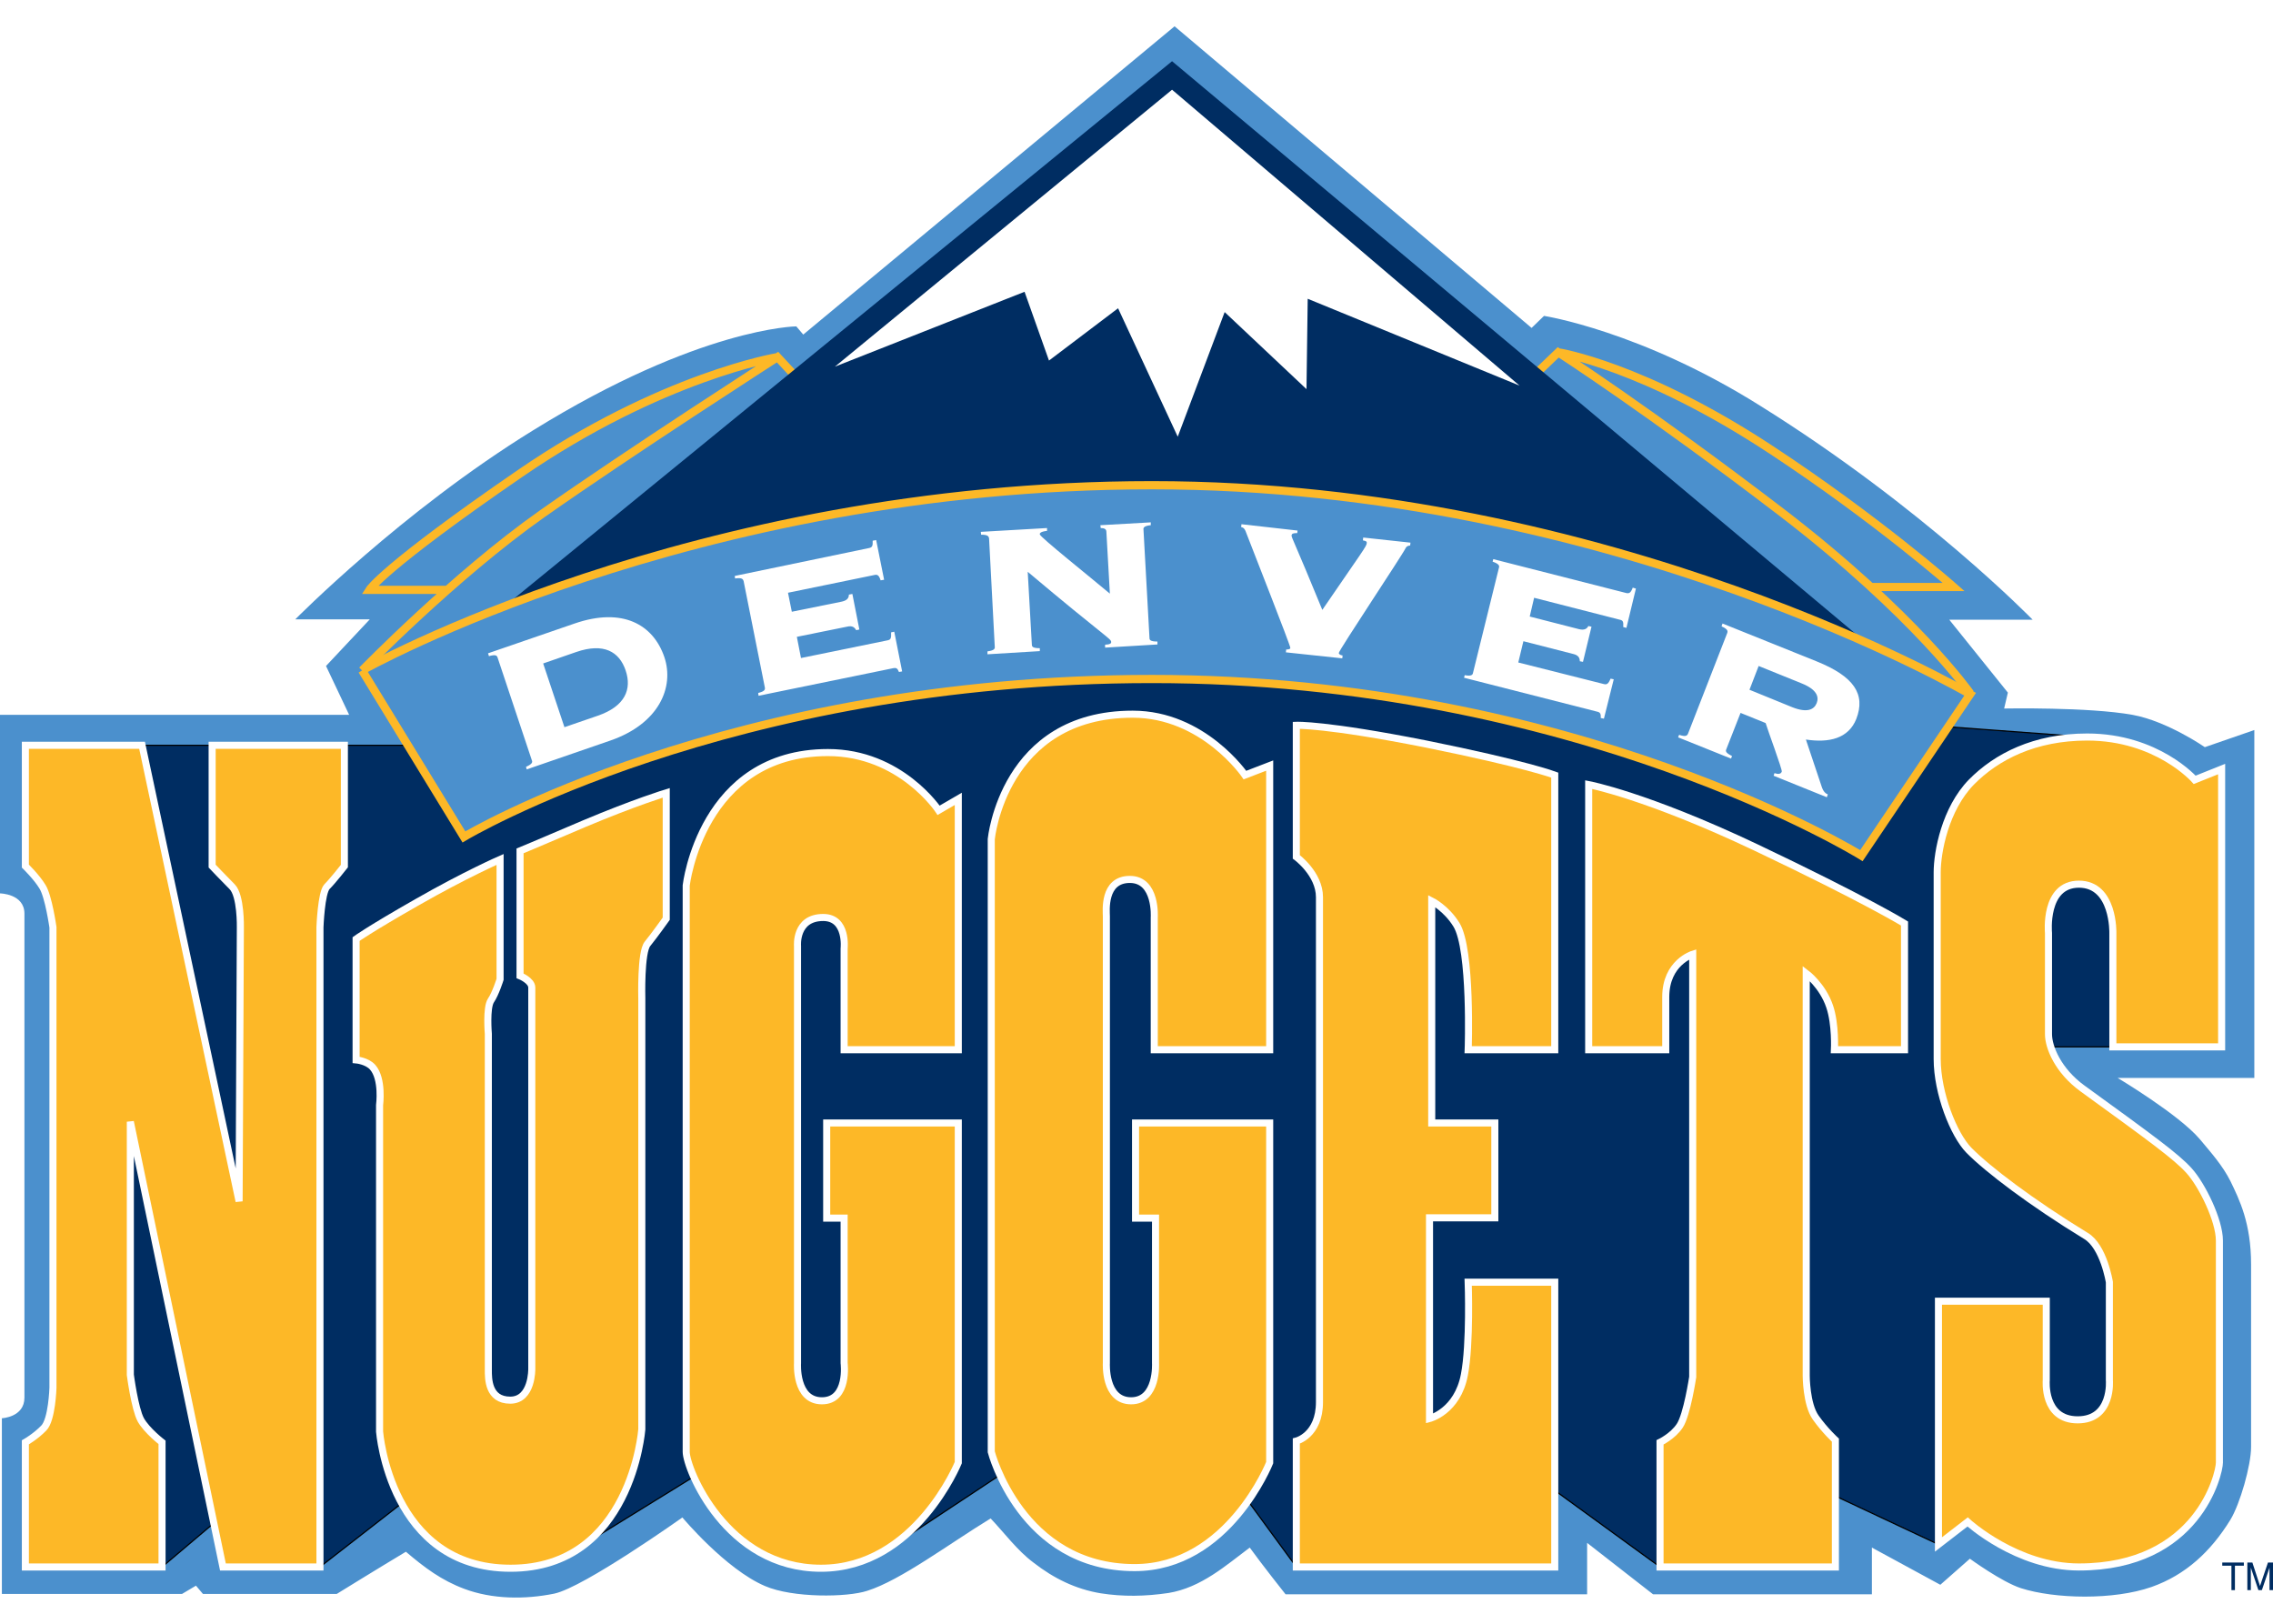
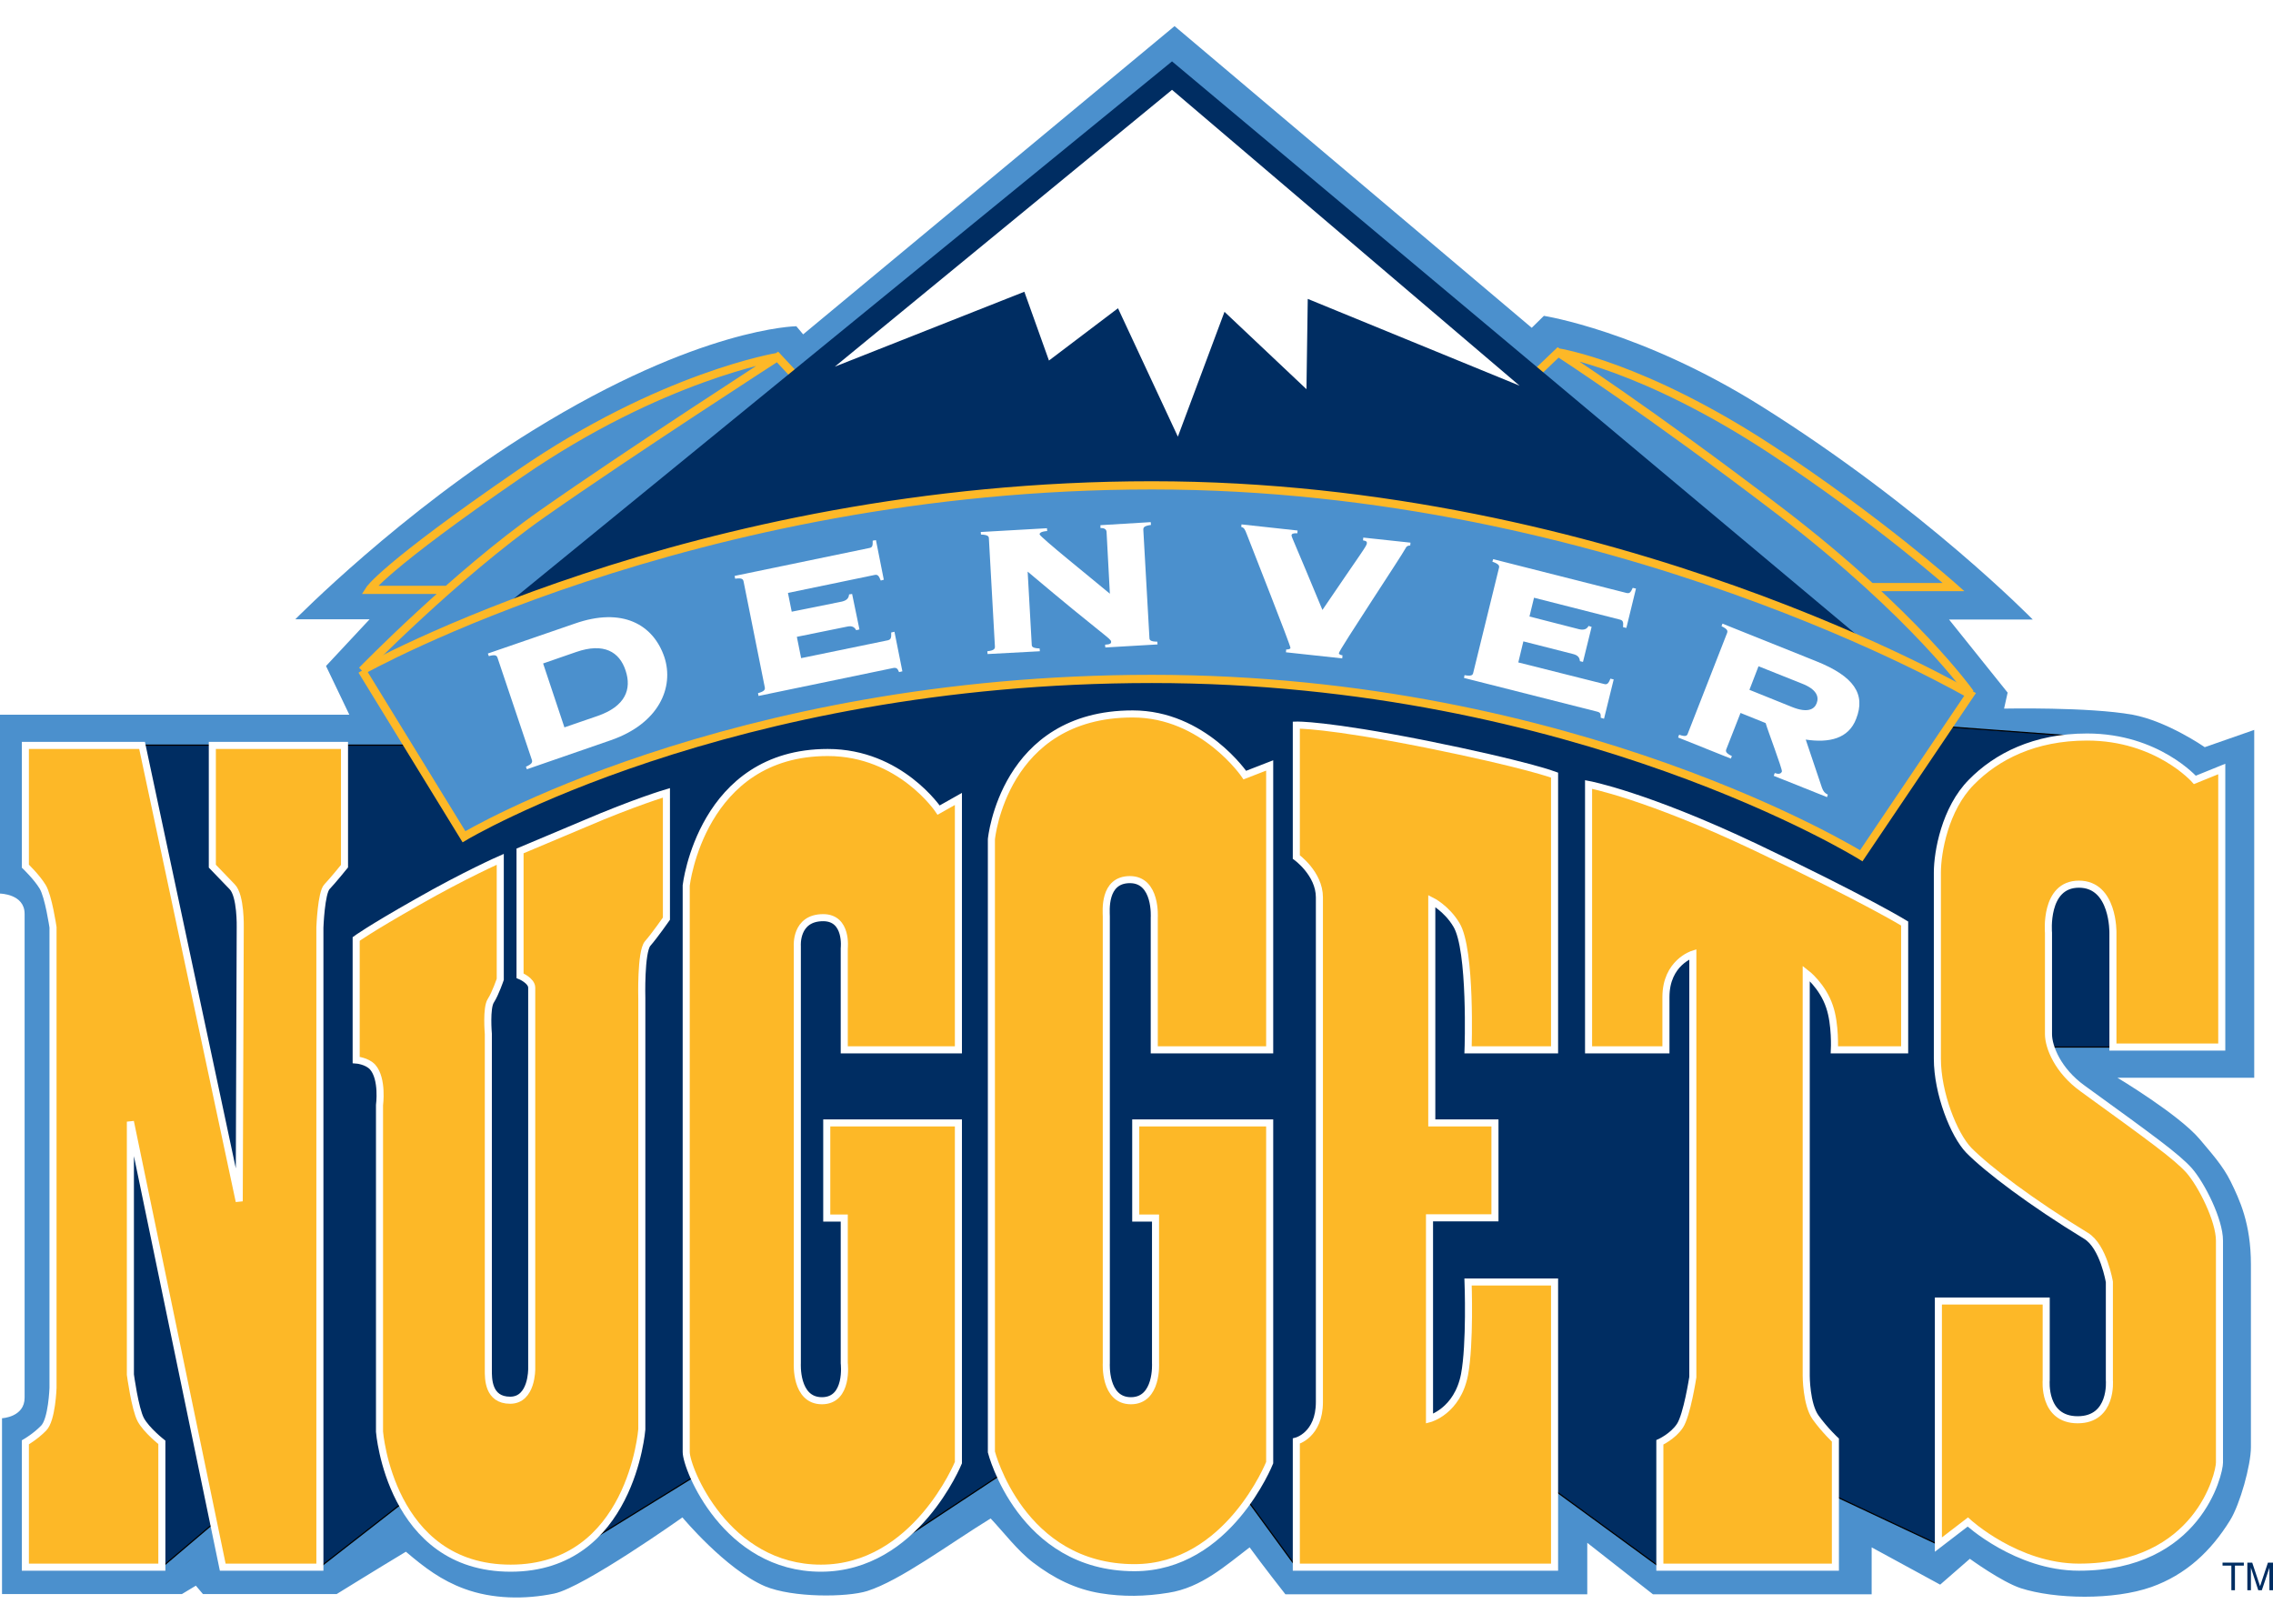
- <svg xmlns="http://www.w3.org/2000/svg" width="28pt" height="20pt" viewBox="0 0 28 20" version="1.1">
+ <svg xmlns="http://www.w3.org/2000/svg" width="35pt" height="25pt" viewBox="0 0 35 25" version="1.1">
  <g id="surface1">
-     <path style=" stroke:none;fill-rule:nonzero;fill:rgb(29.412%,56.471%,80.392%);fill-opacity:1;" d="M 6.566 5.301 C 8.617 4.031 9.809 4.02 9.809 4.02 L 9.895 4.121 L 14.469 0.324 L 18.867 4.039 L 19.02 3.891 C 19.02 3.891 20.211 4.074 21.68 4.996 C 23.699 6.254 25.039 7.633 25.039 7.633 L 24.012 7.633 L 24.734 8.531 L 24.688 8.727 C 24.688 8.727 25.73 8.707 26.27 8.805 C 26.699 8.883 27.16 9.203 27.16 9.203 L 27.77 8.992 L 27.77 13.277 L 26.086 13.277 C 26.086 13.277 26.84 13.727 27.098 14.031 C 27.238 14.199 27.379 14.355 27.477 14.551 C 27.586 14.777 27.73 15.066 27.73 15.574 L 27.73 17.824 C 27.73 18.047 27.594 18.527 27.473 18.723 C 27.234 19.109 26.926 19.398 26.504 19.547 C 26.035 19.711 25.312 19.695 24.895 19.562 C 24.656 19.484 24.266 19.199 24.266 19.199 L 23.902 19.52 L 23.059 19.062 L 23.059 19.637 L 20.363 19.637 L 19.551 19.004 L 19.551 19.637 L 15.836 19.637 C 15.836 19.637 15.547 19.273 15.395 19.062 C 15.102 19.281 14.797 19.555 14.395 19.621 C 14.105 19.664 13.832 19.668 13.559 19.625 C 13.25 19.574 12.98 19.441 12.73 19.246 C 12.531 19.098 12.367 18.875 12.203 18.703 C 11.691 19.016 11.094 19.465 10.684 19.594 C 10.438 19.676 9.766 19.684 9.422 19.535 C 8.938 19.328 8.406 18.691 8.406 18.691 C 8.406 18.691 7.195 19.551 6.828 19.629 C 6.465 19.703 6.062 19.699 5.719 19.57 C 5.438 19.465 5.23 19.309 5 19.113 C 4.648 19.324 4.148 19.633 4.148 19.633 L 2.5 19.633 L 2.414 19.531 L 2.242 19.633 L 0.023 19.633 L 0.023 17.469 C 0.023 17.469 0.301 17.457 0.301 17.215 L 0.301 11.254 C 0.301 11.008 0 11.004 0 11.004 L 0 8.805 L 4.301 8.805 L 4.016 8.203 L 4.555 7.629 L 3.637 7.629 C 3.637 7.629 4.949 6.297 6.566 5.301 " />
-     <path style="fill:none;stroke-width:1.011;stroke-linecap:butt;stroke-linejoin:miter;stroke:rgb(99.216%,72.157%,15.294%);stroke-opacity:1;stroke-miterlimit:4;" d="M 242.695 85.391 C 242.695 85.391 235.898 75.703 219.492 63.125 C 203.047 50.547 191.953 43.398 191.953 43.398 L 189.062 46.172 L 191.953 43.398 C 191.953 43.398 202.383 45 218.164 55.391 C 231.289 64.023 240.664 72.305 240.664 72.305 L 230.43 72.305 M 44.609 82.578 C 44.609 82.578 55.977 70.898 66.797 63.281 C 77.617 55.664 95.781 43.984 95.781 43.984 L 98.359 46.758 L 95.781 43.984 C 95.781 43.984 81.523 46.328 64.062 58.32 C 47.227 69.883 45.508 72.656 45.508 72.656 L 55.117 72.656 " transform="matrix(0.1,0,0,0.1,0,0)" />
-     <path style=" stroke:none;fill-rule:nonzero;fill:rgb(0%,17.647%,38.431%);fill-opacity:1;" d="M 14.438 0.754 L 5.961 7.676 L 23.258 8.141 Z M 14.438 0.754 " />
-     <path style=" stroke:none;fill-rule:nonzero;fill:rgb(100%,100%,100%);fill-opacity:1;" d="M 10.285 4.516 L 14.438 1.105 L 18.719 4.75 L 16.109 3.68 L 16.094 4.793 L 15.086 3.844 L 14.508 5.379 L 13.773 3.797 L 12.922 4.441 L 12.621 3.594 Z M 10.285 4.516 " />
-     <path style=" stroke:none;fill-rule:nonzero;fill:rgb(0%,17.647%,38.431%);fill-opacity:1;" d="M 0.48 9.18 L 5.758 9.18 C 5.758 9.18 10.949 7.922 14.176 7.922 C 17.406 7.922 23.113 8.887 23.113 8.887 L 25.914 9.094 L 26.395 12.895 L 24.695 12.895 L 26.66 15.383 L 26.344 17.809 L 24.469 18.57 L 23.879 19.023 L 22.324 18.293 L 20.707 19.301 L 20.449 19.301 L 19.02 18.266 L 15.969 19.301 L 15.199 18.25 L 12.863 17.809 L 10.848 19.141 L 9.043 17.883 L 6.984 19.152 L 5.367 18.191 L 3.941 19.301 L 2.961 18.484 L 1.996 19.301 L 1.102 18.102 L 0.754 9.809 Z M 0.48 9.18 " />
-     <path style="fill:none;stroke-width:0.145;stroke-linecap:butt;stroke-linejoin:miter;stroke:rgb(0%,0%,0%);stroke-opacity:1;stroke-miterlimit:4;" d="M 4.805 91.797 L 57.578 91.797 C 57.578 91.797 109.492 79.219 141.758 79.219 C 174.062 79.219 231.133 88.867 231.133 88.867 L 259.141 90.938 L 263.945 128.945 L 246.953 128.945 L 266.602 153.828 L 263.438 178.086 L 244.688 185.703 L 238.789 190.234 L 223.242 182.93 L 207.07 193.008 L 204.492 193.008 L 190.195 182.617 L 159.688 193.008 L 151.992 182.5 L 128.633 178.086 L 108.477 191.406 L 90.43 178.828 L 69.844 191.523 L 53.672 181.914 L 39.414 193.008 L 29.609 184.844 L 19.961 193.008 L 11.016 181.016 L 7.539 98.086 Z M 4.805 91.797 " transform="matrix(0.1,0,0,0.1,0,0)" />
-     <path style="fill-rule:nonzero;fill:rgb(99.216%,72.157%,15.294%);fill-opacity:1;stroke-width:0.871;stroke-linecap:butt;stroke-linejoin:miter;stroke:rgb(100%,100%,100%);stroke-opacity:1;stroke-miterlimit:4;" d="M 3.125 91.797 L 17.5 91.797 L 29.453 147.969 L 29.609 114.219 C 29.609 114.219 29.688 110.312 28.594 109.219 C 27.5 108.125 26.133 106.68 26.133 106.68 L 26.133 91.797 L 42.422 91.797 L 42.422 106.68 C 42.422 106.68 41.016 108.477 40.273 109.219 C 39.57 109.961 39.414 114.219 39.414 114.219 L 39.414 193.008 L 27.461 193.008 L 16.055 138.164 L 16.055 169.336 C 16.055 169.336 16.602 173.516 17.344 174.883 C 18.086 176.211 19.961 177.656 19.961 177.656 L 19.961 193.008 L 3.125 193.008 L 3.125 177.656 C 3.125 177.656 4.375 176.953 5.391 175.898 C 6.406 174.883 6.523 170.938 6.523 170.938 L 6.523 114.219 C 6.523 114.219 5.977 110.391 5.234 109.219 C 4.531 108.047 3.125 106.68 3.125 106.68 Z M 3.125 91.797 " transform="matrix(0.1,0,0,0.1,0,0)" />
-     <path style=" stroke:none;fill-rule:nonzero;fill:rgb(99.216%,72.157%,15.294%);fill-opacity:1;" d="M 4.387 11.566 L 4.387 13.055 C 4.387 13.055 4.52 13.066 4.59 13.145 C 4.719 13.289 4.676 13.613 4.676 13.613 L 4.676 17.637 C 4.676 17.637 4.805 19.316 6.289 19.316 C 7.777 19.316 7.906 17.605 7.906 17.605 L 7.906 12.297 C 7.906 12.297 7.891 11.727 7.977 11.625 C 8.062 11.52 8.207 11.316 8.207 11.316 L 8.207 9.766 C 8.207 9.766 7.82 9.883 7.199 10.145 C 6.578 10.41 6.406 10.48 6.406 10.48 L 6.406 12.02 C 6.406 12.02 6.551 12.078 6.551 12.164 L 6.551 16.859 C 6.551 16.859 6.559 17.246 6.285 17.246 C 6.012 17.246 6.016 16.977 6.016 16.875 L 6.016 12.734 C 6.016 12.734 5.988 12.414 6.047 12.324 C 6.105 12.238 6.16 12.062 6.16 12.062 L 6.16 10.586 C 6.16 10.586 5.73 10.773 5.137 11.113 C 4.547 11.449 4.387 11.566 4.387 11.566 " />
-     <path style="fill:none;stroke-width:0.871;stroke-linecap:butt;stroke-linejoin:miter;stroke:rgb(100%,100%,100%);stroke-opacity:1;stroke-miterlimit:4;" d="M 43.867 115.664 L 43.867 130.547 C 43.867 130.547 45.195 130.664 45.898 131.445 C 47.188 132.891 46.758 136.133 46.758 136.133 L 46.758 176.328 C 46.758 176.328 48.047 193.164 62.891 193.164 C 77.773 193.164 79.062 176.055 79.062 176.055 L 79.062 122.969 C 79.062 122.969 78.906 117.266 79.766 116.25 C 80.625 115.195 82.07 113.164 82.07 113.164 L 82.07 97.656 C 82.07 97.656 78.203 98.828 71.992 101.445 C 65.781 104.102 64.062 104.805 64.062 104.805 L 64.062 120.195 C 64.062 120.195 65.508 120.781 65.508 121.641 L 65.508 168.594 C 65.508 168.594 65.586 172.461 62.852 172.461 C 60.117 172.461 60.156 169.766 60.156 168.75 L 60.156 127.344 C 60.156 127.344 59.883 124.141 60.469 123.242 C 61.055 122.383 61.602 120.625 61.602 120.625 L 61.602 105.859 C 61.602 105.859 57.305 107.734 51.367 111.133 C 45.469 114.492 43.867 115.664 43.867 115.664 Z M 43.867 115.664 " transform="matrix(0.1,0,0,0.1,0,0)" />
-     <path style=" stroke:none;fill-rule:nonzero;fill:rgb(99.216%,72.157%,15.294%);fill-opacity:1;" d="M 11.562 9.98 L 11.805 9.84 L 11.805 12.93 L 10.398 12.93 L 10.398 11.684 C 10.398 11.684 10.441 11.301 10.141 11.301 C 9.793 11.301 9.824 11.652 9.824 11.652 L 9.824 16.789 C 9.824 16.789 9.793 17.254 10.125 17.254 C 10.457 17.254 10.398 16.789 10.398 16.789 L 10.398 15.004 L 10.184 15.004 L 10.184 13.832 L 11.805 13.832 L 11.805 18.016 C 11.805 18.016 11.277 19.316 10.113 19.316 C 8.945 19.316 8.453 18.09 8.453 17.883 L 8.453 10.906 C 8.453 10.906 8.641 9.27 10.199 9.27 C 11.094 9.27 11.562 9.98 11.562 9.98 " />
-     <path style="fill:none;stroke-width:0.871;stroke-linecap:butt;stroke-linejoin:miter;stroke:rgb(100%,100%,100%);stroke-opacity:1;stroke-miterlimit:4;" d="M 115.625 99.805 L 118.047 98.398 L 118.047 129.297 L 103.984 129.297 L 103.984 116.836 C 103.984 116.836 104.414 113.008 101.406 113.008 C 97.93 113.008 98.242 116.523 98.242 116.523 L 98.242 167.891 C 98.242 167.891 97.93 172.539 101.25 172.539 C 104.57 172.539 103.984 167.891 103.984 167.891 L 103.984 150.039 L 101.836 150.039 L 101.836 138.32 L 118.047 138.32 L 118.047 180.156 C 118.047 180.156 112.773 193.164 101.133 193.164 C 89.453 193.164 84.531 180.898 84.531 178.828 L 84.531 109.062 C 84.531 109.062 86.406 92.695 101.992 92.695 C 110.938 92.695 115.625 99.805 115.625 99.805 Z M 115.625 99.805 " transform="matrix(0.1,0,0,0.1,0,0)" />
-     <path style="fill-rule:nonzero;fill:rgb(99.216%,72.157%,15.294%);fill-opacity:1;stroke-width:0.871;stroke-linecap:butt;stroke-linejoin:miter;stroke:rgb(100%,100%,100%);stroke-opacity:1;stroke-miterlimit:4;" d="M 156.406 94.297 L 156.406 129.297 L 142.188 129.297 L 142.188 113.008 C 142.188 113.008 142.5 108.32 139.18 108.32 C 135.859 108.32 136.289 112.266 136.289 112.852 L 136.289 167.891 C 136.289 167.891 136.016 172.539 139.336 172.539 C 142.617 172.539 142.344 167.891 142.344 167.891 L 142.344 150.039 L 139.883 150.039 L 139.883 138.32 L 156.406 138.32 L 156.406 180.156 C 156.406 180.156 151.289 193.086 139.766 193.086 C 125.781 193.086 122.109 178.828 122.109 178.828 L 122.109 103.359 C 122.109 103.359 123.594 87.969 139.531 87.969 C 148.242 87.969 153.359 95.469 153.359 95.469 Z M 156.406 94.297 " transform="matrix(0.1,0,0,0.1,0,0)" />
-     <path style="fill-rule:nonzero;fill:rgb(99.216%,72.157%,15.294%);fill-opacity:1;stroke-width:0.871;stroke-linecap:butt;stroke-linejoin:miter;stroke:rgb(100%,100%,100%);stroke-opacity:1;stroke-miterlimit:4;" d="M 159.688 89.336 C 159.688 89.336 163.242 89.18 175.664 91.641 C 188.047 94.141 191.523 95.469 191.523 95.469 L 191.523 129.297 L 180.859 129.297 C 180.859 129.297 181.289 116.953 179.414 113.906 C 178.164 111.875 176.367 110.977 176.367 110.977 L 176.367 138.32 L 184.141 138.32 L 184.141 150 L 176.094 150 L 176.094 174.727 C 176.094 174.727 179.531 173.867 180.391 169.336 C 181.133 165.547 180.859 157.93 180.859 157.93 L 191.523 157.93 L 191.523 193.008 L 159.688 193.008 L 159.688 177.5 C 159.688 177.5 162.539 176.797 162.539 172.695 L 162.539 110.508 C 162.539 107.617 159.688 105.547 159.688 105.547 Z M 159.688 89.336 " transform="matrix(0.1,0,0,0.1,0,0)" />
-     <path style="fill-rule:nonzero;fill:rgb(99.216%,72.157%,15.294%);fill-opacity:1;stroke-width:0.871;stroke-linecap:butt;stroke-linejoin:miter;stroke:rgb(100%,100%,100%);stroke-opacity:1;stroke-miterlimit:4;" d="M 195.703 96.641 C 195.703 96.641 202.773 97.969 216.289 104.375 C 229.844 110.82 234.609 113.75 234.609 113.75 L 234.609 129.297 L 225.977 129.297 C 225.977 129.297 226.133 126.172 225.391 123.984 C 224.531 121.406 222.5 119.883 222.5 119.883 L 222.5 169.453 C 222.5 169.453 222.5 172.969 223.672 174.609 C 224.805 176.211 226.094 177.383 226.094 177.383 L 226.094 193.008 L 204.492 193.008 L 204.492 177.656 C 204.492 177.656 206.055 176.914 206.914 175.625 C 207.812 174.297 208.516 169.609 208.516 169.609 L 208.516 117.539 C 208.516 117.539 205.195 118.555 205.195 122.812 L 205.195 129.297 L 195.703 129.297 Z M 195.703 96.641 " transform="matrix(0.1,0,0,0.1,0,0)" />
-     <path style=" stroke:none;fill-rule:nonzero;fill:rgb(99.216%,72.157%,15.294%);fill-opacity:1;" d="M 27.035 9.605 L 27.367 9.473 L 27.367 12.895 L 26.027 12.895 L 26.027 11.492 C 26.027 11.492 26.043 10.891 25.609 10.891 C 25.176 10.891 25.234 11.492 25.234 11.492 L 25.234 12.738 C 25.234 12.898 25.352 13.188 25.652 13.406 C 26.504 14.023 26.805 14.242 26.965 14.418 C 27.125 14.594 27.34 15.031 27.34 15.281 L 27.34 18.016 C 27.34 18.148 27.078 19.301 25.609 19.301 C 24.844 19.301 24.238 18.746 24.238 18.746 L 23.879 19.023 L 23.879 16.027 L 25.207 16.027 L 25.207 17 C 25.207 17 25.164 17.488 25.594 17.488 C 26.027 17.488 25.984 17 25.984 17 L 25.984 15.793 C 25.984 15.793 25.914 15.352 25.695 15.223 C 25.023 14.812 24.484 14.402 24.254 14.168 C 24.066 13.977 23.863 13.465 23.863 13.043 L 23.863 10.746 C 23.863 10.496 23.961 9.965 24.285 9.633 C 24.594 9.32 25.062 9.078 25.711 9.078 C 26.574 9.078 27.035 9.605 27.035 9.605 " />
-     <path style="fill:none;stroke-width:0.871;stroke-linecap:butt;stroke-linejoin:miter;stroke:rgb(100%,100%,100%);stroke-opacity:1;stroke-miterlimit:4;" d="M 270.352 96.055 L 273.672 94.727 L 273.672 128.945 L 260.273 128.945 L 260.273 114.922 C 260.273 114.922 260.43 108.906 256.094 108.906 C 251.758 108.906 252.344 114.922 252.344 114.922 L 252.344 127.383 C 252.344 128.984 253.516 131.875 256.523 134.062 C 265.039 140.234 268.047 142.422 269.648 144.18 C 271.25 145.938 273.398 150.312 273.398 152.812 L 273.398 180.156 C 273.398 181.484 270.781 193.008 256.094 193.008 C 248.438 193.008 242.383 187.461 242.383 187.461 L 238.789 190.234 L 238.789 160.273 L 252.07 160.273 L 252.07 170 C 252.07 170 251.641 174.883 255.938 174.883 C 260.273 174.883 259.844 170 259.844 170 L 259.844 157.93 C 259.844 157.93 259.141 153.516 256.953 152.227 C 250.234 148.125 244.844 144.023 242.539 141.68 C 240.664 139.766 238.633 134.648 238.633 130.43 L 238.633 107.461 C 238.633 104.961 239.609 99.648 242.852 96.328 C 245.938 93.203 250.625 90.781 257.109 90.781 C 265.742 90.781 270.352 96.055 270.352 96.055 Z M 270.352 96.055 " transform="matrix(0.1,0,0,0.1,0,0)" />
-     <path style="fill-rule:nonzero;fill:rgb(29.412%,56.471%,80.392%);fill-opacity:1;stroke-width:1.011;stroke-linecap:butt;stroke-linejoin:miter;stroke:rgb(99.216%,72.157%,15.294%);stroke-opacity:1;stroke-miterlimit:4;" d="M 44.609 82.578 C 44.609 82.578 85.117 59.766 141.914 59.766 C 198.711 59.766 242.695 85.508 242.695 85.508 L 229.297 105.391 C 229.297 105.391 194.258 83.633 141.914 83.633 C 89.57 83.633 57.148 103.086 57.148 103.086 L 44.609 82.578 " transform="matrix(0.1,0,0,0.1,0,0)" />
-     <path style=" stroke:none;fill-rule:nonzero;fill:rgb(100%,100%,100%);fill-opacity:1;" d="M 6.953 8.957 L 7.363 8.816 C 7.703 8.699 7.785 8.488 7.707 8.258 C 7.629 8.027 7.438 7.914 7.098 8.031 L 6.691 8.172 Z M 6.129 8.098 C 6.121 8.074 6.105 8.059 6.023 8.082 L 6.012 8.047 L 7.078 7.68 C 7.668 7.477 8.047 7.691 8.184 8.094 C 8.309 8.465 8.117 8.914 7.52 9.121 L 6.488 9.477 L 6.48 9.445 C 6.559 9.41 6.562 9.387 6.551 9.363 Z M 6.129 8.098 " />
-     <path style=" stroke:none;fill-rule:nonzero;fill:rgb(100%,100%,100%);fill-opacity:1;" d="M 10.586 7.754 L 10.547 7.762 C 10.527 7.727 10.5 7.703 10.434 7.719 L 9.816 7.844 L 9.867 8.105 L 10.934 7.887 C 10.973 7.879 10.98 7.863 10.977 7.789 L 11.016 7.781 L 11.113 8.27 L 11.074 8.277 C 11.055 8.23 11.039 8.223 11.004 8.23 L 9.344 8.57 L 9.34 8.535 C 9.422 8.516 9.426 8.492 9.422 8.469 L 9.16 7.156 C 9.152 7.133 9.141 7.113 9.055 7.125 L 9.051 7.094 L 10.707 6.75 C 10.742 6.742 10.754 6.727 10.75 6.66 L 10.793 6.652 L 10.891 7.141 L 10.848 7.148 C 10.828 7.086 10.809 7.074 10.773 7.082 L 9.707 7.301 L 9.754 7.535 L 10.371 7.41 C 10.438 7.395 10.457 7.363 10.457 7.324 L 10.5 7.316 Z M 10.586 7.754 " />
-     <path style=" stroke:none;fill-rule:nonzero;fill:rgb(100%,100%,100%);fill-opacity:1;" d="M 12.184 6.633 C 12.18 6.605 12.168 6.586 12.086 6.586 L 12.082 6.551 L 12.898 6.504 L 12.898 6.539 C 12.824 6.547 12.805 6.566 12.809 6.582 C 12.809 6.613 13.426 7.105 13.672 7.312 L 13.629 6.551 C 13.629 6.516 13.602 6.504 13.559 6.504 L 13.555 6.469 L 14.176 6.434 L 14.176 6.469 C 14.094 6.477 14.082 6.5 14.086 6.523 L 14.16 7.859 C 14.16 7.883 14.172 7.902 14.258 7.902 L 14.258 7.938 L 13.613 7.977 L 13.613 7.941 C 13.672 7.938 13.691 7.926 13.688 7.906 C 13.688 7.867 13.602 7.836 12.66 7.043 L 12.711 7.941 C 12.711 7.965 12.723 7.984 12.809 7.984 L 12.809 8.02 L 12.164 8.059 L 12.164 8.023 C 12.246 8.012 12.258 7.992 12.254 7.965 Z M 12.184 6.633 " />
-     <path style=" stroke:none;fill-rule:nonzero;fill:rgb(100%,100%,100%);fill-opacity:1;" d="M 15.84 8.035 L 15.844 8 C 15.883 8 15.895 7.992 15.895 7.98 C 15.898 7.953 15.418 6.738 15.359 6.582 C 15.336 6.516 15.324 6.5 15.289 6.492 L 15.293 6.457 L 15.984 6.535 L 15.98 6.566 C 15.926 6.566 15.914 6.574 15.91 6.594 C 15.906 6.617 15.953 6.691 16.289 7.512 C 16.773 6.805 16.836 6.727 16.836 6.691 C 16.84 6.672 16.832 6.664 16.789 6.656 L 16.793 6.621 L 17.375 6.684 L 17.371 6.719 C 17.344 6.723 17.328 6.727 17.316 6.75 C 17.273 6.84 16.496 8.004 16.492 8.043 C 16.492 8.055 16.508 8.07 16.539 8.074 L 16.535 8.109 Z M 15.84 8.035 " />
-     <path style=" stroke:none;fill-rule:nonzero;fill:rgb(100%,100%,100%);fill-opacity:1;" d="M 19.5 8.152 L 19.461 8.145 C 19.461 8.105 19.445 8.07 19.379 8.055 L 18.766 7.898 L 18.703 8.16 L 19.758 8.426 C 19.793 8.434 19.812 8.426 19.84 8.359 L 19.879 8.367 L 19.758 8.852 L 19.719 8.844 C 19.723 8.793 19.711 8.773 19.676 8.766 L 18.035 8.348 L 18.043 8.316 C 18.125 8.332 18.141 8.312 18.145 8.289 L 18.465 6.992 C 18.473 6.969 18.465 6.945 18.387 6.918 L 18.395 6.887 L 20.035 7.305 C 20.07 7.312 20.09 7.301 20.113 7.238 L 20.152 7.25 L 20.035 7.734 L 19.996 7.723 C 20 7.656 19.992 7.641 19.953 7.633 L 18.898 7.363 L 18.844 7.594 L 19.453 7.75 C 19.52 7.766 19.551 7.742 19.566 7.711 L 19.605 7.719 Z M 19.5 8.152 " />
-     <path style=" stroke:none;fill-rule:nonzero;fill:rgb(100%,100%,100%);fill-opacity:1;" d="M 21.551 8.496 L 22.078 8.711 C 22.266 8.785 22.348 8.738 22.379 8.66 C 22.41 8.582 22.379 8.492 22.195 8.418 L 21.664 8.203 Z M 21.266 9.227 C 21.254 9.254 21.258 9.273 21.336 9.312 L 21.324 9.344 L 20.672 9.082 L 20.684 9.051 C 20.766 9.078 20.781 9.062 20.793 9.039 L 21.277 7.797 C 21.285 7.773 21.285 7.75 21.207 7.715 L 21.219 7.68 L 22.375 8.145 C 22.84 8.332 22.984 8.551 22.867 8.855 C 22.77 9.098 22.531 9.152 22.246 9.109 L 22.445 9.703 C 22.461 9.746 22.484 9.773 22.516 9.785 L 22.504 9.82 L 21.848 9.555 L 21.859 9.523 C 21.906 9.539 21.938 9.535 21.949 9.504 C 21.957 9.48 21.77 8.977 21.75 8.906 L 21.441 8.781 Z M 21.266 9.227 " />
-     <path style=" stroke:none;fill-rule:nonzero;fill:rgb(0%,17.647%,38.431%);fill-opacity:1;" d="M 27.488 19.285 L 27.375 19.285 L 27.375 19.246 L 27.641 19.246 L 27.641 19.285 L 27.531 19.285 L 27.531 19.586 L 27.488 19.586 Z M 27.488 19.285 " />
-     <path style=" stroke:none;fill-rule:nonzero;fill:rgb(0%,17.647%,38.431%);fill-opacity:1;" d="M 27.82 19.586 L 27.727 19.309 L 27.727 19.586 L 27.684 19.586 L 27.684 19.246 L 27.746 19.246 L 27.84 19.535 L 27.938 19.246 L 28 19.246 L 28 19.586 L 27.957 19.586 L 27.957 19.309 L 27.863 19.586 Z M 27.82 19.586 " />
+     <path style=" stroke:none;fill-rule:nonzero;fill:rgb(29.412%,56.471%,80.392%);fill-opacity:1;" d="M 8.207 6.625 C 10.773 5.039 12.262 5.023 12.262 5.023 L 12.367 5.148 L 18.086 0.402 L 23.586 5.047 L 23.773 4.863 C 23.773 4.863 25.262 5.094 27.102 6.242 C 29.625 7.82 31.301 9.539 31.301 9.539 L 30.012 9.539 L 30.914 10.664 L 30.859 10.91 C 30.859 10.91 32.164 10.883 32.836 11.004 C 33.371 11.102 33.949 11.504 33.949 11.504 L 34.711 11.238 L 34.711 16.594 L 32.605 16.594 C 32.605 16.594 33.551 17.16 33.871 17.539 C 34.047 17.75 34.227 17.945 34.348 18.191 C 34.484 18.469 34.66 18.836 34.66 19.469 L 34.66 22.281 C 34.66 22.559 34.492 23.16 34.34 23.406 C 34.043 23.887 33.656 24.246 33.129 24.434 C 32.543 24.641 31.641 24.621 31.117 24.453 C 30.82 24.355 30.332 24 30.332 24 L 29.875 24.398 L 28.82 23.824 L 28.82 24.547 L 25.453 24.547 L 24.441 23.754 L 24.441 24.547 L 19.793 24.547 C 19.793 24.547 19.434 24.09 19.242 23.824 C 18.875 24.102 18.5 24.445 17.992 24.523 C 17.633 24.582 17.289 24.586 16.949 24.531 C 16.562 24.469 16.227 24.301 15.91 24.059 C 15.668 23.875 15.457 23.594 15.254 23.379 C 14.613 23.773 13.867 24.332 13.355 24.496 C 13.043 24.594 12.207 24.602 11.777 24.422 C 11.172 24.16 10.508 23.363 10.508 23.363 C 10.508 23.363 8.992 24.438 8.535 24.535 C 8.082 24.629 7.578 24.621 7.148 24.461 C 6.797 24.332 6.539 24.137 6.25 23.891 C 5.809 24.156 5.184 24.543 5.184 24.543 L 3.125 24.543 L 3.016 24.414 L 2.801 24.543 L 0.031 24.543 L 0.031 21.836 C 0.031 21.836 0.379 21.82 0.379 21.52 L 0.379 14.07 C 0.379 13.762 0 13.758 0 13.758 L 0 11.004 L 5.379 11.004 L 5.02 10.254 L 5.691 9.535 L 4.547 9.535 C 4.547 9.535 6.184 7.871 8.207 6.625 " />
+     <path style="fill:none;stroke-width:1.011;stroke-linecap:butt;stroke-linejoin:miter;stroke:rgb(99.216%,72.157%,15.294%);stroke-opacity:1;stroke-miterlimit:4;" d="M 242.688 85.375 C 242.688 85.375 235.906 75.719 219.469 63.125 C 203.031 50.562 191.938 43.406 191.938 43.406 L 189.062 46.156 L 191.938 43.406 C 191.938 43.406 202.375 45 218.188 55.375 C 231.312 64 240.656 72.312 240.656 72.312 L 230.438 72.312 M 44.594 82.594 C 44.594 82.594 56 70.875 66.812 63.281 C 77.625 55.688 95.781 43.969 95.781 43.969 L 98.375 46.75 L 95.781 43.969 C 95.781 43.969 81.5 46.312 64.062 58.312 C 47.219 69.875 45.5 72.656 45.5 72.656 L 55.094 72.656 " transform="matrix(0.125,0,0,0.125,0,0)" />
+     <path style=" stroke:none;fill-rule:nonzero;fill:rgb(0%,17.647%,38.431%);fill-opacity:1;" d="M 18.047 0.945 L 7.449 9.594 L 29.074 10.18 Z M 18.047 0.945 " />
+     <path style=" stroke:none;fill-rule:nonzero;fill:rgb(100%,100%,100%);fill-opacity:1;" d="M 12.855 5.645 L 18.047 1.383 L 23.398 5.938 L 20.137 4.602 L 20.117 5.992 L 18.855 4.801 L 18.137 6.723 L 17.215 4.746 L 16.152 5.551 L 15.773 4.492 Z M 12.855 5.645 " />
+     <path style="fill-rule:nonzero;fill:rgb(0%,17.647%,38.431%);fill-opacity:1;stroke-width:0.145;stroke-linecap:butt;stroke-linejoin:miter;stroke:rgb(0%,0%,0%);stroke-opacity:1;stroke-miterlimit:4;" d="M 4.812 91.781 L 57.562 91.781 C 57.562 91.781 109.469 79.219 141.781 79.219 C 174.062 79.219 231.156 88.875 231.156 88.875 L 259.125 90.938 L 263.969 128.969 L 246.938 128.969 L 266.625 153.812 L 263.438 178.094 L 244.719 185.719 L 238.781 190.25 L 223.219 182.938 L 207.094 193.031 L 204.469 193.031 L 190.219 182.625 L 159.688 193.031 L 152 182.5 L 128.656 178.094 L 108.469 191.406 L 90.438 178.844 L 69.844 191.531 L 53.688 181.906 L 39.406 193.031 L 29.594 184.844 L 19.938 193.031 L 11 181.031 L 7.562 98.094 Z M 4.812 91.781 " transform="matrix(0.125,0,0,0.125,0,0)" />
+     <path style=" stroke:none;fill-rule:nonzero;fill:rgb(99.216%,72.157%,15.294%);fill-opacity:1;" d="M 0.391 11.477 L 2.188 11.477 L 3.684 18.496 L 3.699 14.277 C 3.699 14.277 3.711 13.789 3.574 13.652 C 3.441 13.516 3.27 13.336 3.27 13.336 L 3.27 11.477 L 5.305 11.477 L 5.305 13.336 C 5.305 13.336 5.125 13.559 5.035 13.652 C 4.945 13.742 4.926 14.277 4.926 14.277 L 4.926 24.129 L 3.43 24.129 L 2.008 17.27 L 2.008 21.164 C 2.008 21.164 2.078 21.691 2.168 21.859 C 2.258 22.023 2.492 22.207 2.492 22.207 L 2.492 24.129 L 0.391 24.129 L 0.391 22.207 C 0.391 22.207 0.547 22.117 0.672 21.988 C 0.801 21.859 0.816 21.367 0.816 21.367 L 0.816 14.277 C 0.816 14.277 0.746 13.797 0.656 13.652 C 0.566 13.504 0.391 13.336 0.391 13.336 Z M 0.391 11.477 " />
+     <path style="fill:none;stroke-width:0.871;stroke-linecap:butt;stroke-linejoin:miter;stroke:rgb(100%,100%,100%);stroke-opacity:1;stroke-miterlimit:4;" d="M 3.125 91.812 L 17.5 91.812 L 29.469 147.969 L 29.594 114.219 C 29.594 114.219 29.688 110.312 28.594 109.219 C 27.531 108.125 26.156 106.688 26.156 106.688 L 26.156 91.812 L 42.438 91.812 L 42.438 106.688 C 42.438 106.688 41 108.469 40.281 109.219 C 39.562 109.938 39.406 114.25 39.406 114.25 L 39.406 193.031 L 27.438 193.031 L 16.062 138.156 L 16.062 169.312 C 16.062 169.312 16.625 173.531 17.344 174.875 C 18.062 176.188 19.938 177.656 19.938 177.656 L 19.938 193.031 L 3.125 193.031 L 3.125 177.656 C 3.125 177.656 4.375 176.938 5.375 175.906 C 6.406 174.875 6.531 170.938 6.531 170.938 L 6.531 114.219 C 6.531 114.219 5.969 110.375 5.25 109.219 C 4.531 108.031 3.125 106.688 3.125 106.688 Z M 3.125 91.812 " transform="matrix(0.125,0,0,0.125,0,0)" />
+     <path style=" stroke:none;fill-rule:nonzero;fill:rgb(99.216%,72.157%,15.294%);fill-opacity:1;" d="M 5.484 14.457 L 5.484 16.32 C 5.484 16.32 5.648 16.332 5.738 16.43 C 5.898 16.613 5.844 17.016 5.844 17.016 L 5.844 22.043 C 5.844 22.043 6.008 24.145 7.863 24.145 C 9.719 24.145 9.883 22.008 9.883 22.008 L 9.883 15.371 C 9.883 15.371 9.863 14.656 9.973 14.527 C 10.082 14.402 10.262 14.145 10.262 14.145 L 10.262 12.207 C 10.262 12.207 9.773 12.352 9 12.684 C 8.223 13.012 8.008 13.102 8.008 13.102 L 8.008 15.023 C 8.008 15.023 8.188 15.098 8.188 15.207 L 8.188 21.074 C 8.188 21.074 8.195 21.559 7.855 21.559 C 7.512 21.559 7.52 21.219 7.52 21.094 L 7.52 15.918 C 7.52 15.918 7.484 15.516 7.559 15.406 C 7.629 15.297 7.703 15.078 7.703 15.078 L 7.703 13.23 C 7.703 13.23 7.16 13.469 6.422 13.891 C 5.684 14.309 5.484 14.457 5.484 14.457 " />
+     <path style="fill:none;stroke-width:0.871;stroke-linecap:butt;stroke-linejoin:miter;stroke:rgb(100%,100%,100%);stroke-opacity:1;stroke-miterlimit:4;" d="M 43.875 115.656 L 43.875 130.562 C 43.875 130.562 45.188 130.656 45.906 131.438 C 47.188 132.906 46.75 136.125 46.75 136.125 L 46.75 176.344 C 46.75 176.344 48.062 193.156 62.906 193.156 C 77.75 193.156 79.062 176.062 79.062 176.062 L 79.062 122.969 C 79.062 122.969 78.906 117.25 79.781 116.219 C 80.656 115.219 82.094 113.156 82.094 113.156 L 82.094 97.656 C 82.094 97.656 78.188 98.812 72 101.469 C 65.781 104.094 64.062 104.812 64.062 104.812 L 64.062 120.188 C 64.062 120.188 65.5 120.781 65.5 121.656 L 65.5 168.594 C 65.5 168.594 65.562 172.469 62.844 172.469 C 60.094 172.469 60.156 169.75 60.156 168.75 L 60.156 127.344 C 60.156 127.344 59.875 124.125 60.469 123.25 C 61.031 122.375 61.625 120.625 61.625 120.625 L 61.625 105.844 C 61.625 105.844 57.281 107.75 51.375 111.125 C 45.469 114.469 43.875 115.656 43.875 115.656 Z M 43.875 115.656 " transform="matrix(0.125,0,0,0.125,0,0)" />
+     <path style=" stroke:none;fill-rule:nonzero;fill:rgb(99.216%,72.157%,15.294%);fill-opacity:1;" d="M 14.453 12.473 L 14.758 12.301 L 14.758 16.164 L 13 16.164 L 13 14.602 C 13 14.602 13.055 14.129 12.676 14.129 C 12.242 14.129 12.277 14.566 12.277 14.566 L 12.277 20.988 C 12.277 20.988 12.242 21.566 12.656 21.566 C 13.07 21.566 13 20.988 13 20.988 L 13 18.754 L 12.73 18.754 L 12.73 17.289 L 14.758 17.289 L 14.758 22.52 C 14.758 22.52 14.098 24.145 12.641 24.145 C 11.18 24.145 10.566 22.609 10.566 22.355 L 10.566 13.633 C 10.566 13.633 10.801 11.586 12.746 11.586 C 13.863 11.586 14.453 12.473 14.453 12.473 " />
+     <path style="fill:none;stroke-width:0.871;stroke-linecap:butt;stroke-linejoin:miter;stroke:rgb(100%,100%,100%);stroke-opacity:1;stroke-miterlimit:4;" d="M 115.625 99.781 L 118.062 98.406 L 118.062 129.312 L 104 129.312 L 104 116.812 C 104 116.812 104.438 113.031 101.406 113.031 C 97.938 113.031 98.219 116.531 98.219 116.531 L 98.219 167.906 C 98.219 167.906 97.938 172.531 101.25 172.531 C 104.562 172.531 104 167.906 104 167.906 L 104 150.031 L 101.844 150.031 L 101.844 138.312 L 118.062 138.312 L 118.062 180.156 C 118.062 180.156 112.781 193.156 101.125 193.156 C 89.438 193.156 84.531 180.875 84.531 178.844 L 84.531 109.062 C 84.531 109.062 86.406 92.688 101.969 92.688 C 110.906 92.688 115.625 99.781 115.625 99.781 Z M 115.625 99.781 " transform="matrix(0.125,0,0,0.125,0,0)" />
+     <path style="fill-rule:nonzero;fill:rgb(99.216%,72.157%,15.294%);fill-opacity:1;stroke-width:0.871;stroke-linecap:butt;stroke-linejoin:miter;stroke:rgb(100%,100%,100%);stroke-opacity:1;stroke-miterlimit:4;" d="M 156.406 94.281 L 156.406 129.312 L 142.188 129.312 L 142.188 113.031 C 142.188 113.031 142.5 108.344 139.188 108.344 C 135.875 108.344 136.281 112.281 136.281 112.875 L 136.281 167.906 C 136.281 167.906 136 172.531 139.312 172.531 C 142.625 172.531 142.344 167.906 142.344 167.906 L 142.344 150.031 L 139.906 150.031 L 139.906 138.312 L 156.406 138.312 L 156.406 180.156 C 156.406 180.156 151.281 193.094 139.75 193.094 C 125.75 193.094 122.125 178.844 122.125 178.844 L 122.125 103.375 C 122.125 103.375 123.594 87.938 139.531 87.938 C 148.25 87.938 153.344 95.469 153.344 95.469 Z M 156.406 94.281 " transform="matrix(0.125,0,0,0.125,0,0)" />
+     <path style="fill-rule:nonzero;fill:rgb(99.216%,72.157%,15.294%);fill-opacity:1;stroke-width:0.871;stroke-linecap:butt;stroke-linejoin:miter;stroke:rgb(100%,100%,100%);stroke-opacity:1;stroke-miterlimit:4;" d="M 159.688 89.312 C 159.688 89.312 163.25 89.188 175.656 91.656 C 188.062 94.156 191.5 95.469 191.5 95.469 L 191.5 129.312 L 180.844 129.312 C 180.844 129.312 181.281 116.969 179.406 113.906 C 178.188 111.875 176.375 110.969 176.375 110.969 L 176.375 138.312 L 184.156 138.312 L 184.156 150 L 176.094 150 L 176.094 174.75 C 176.094 174.75 179.531 173.844 180.406 169.312 C 181.125 165.531 180.844 157.906 180.844 157.906 L 191.5 157.906 L 191.5 193.031 L 159.688 193.031 L 159.688 177.5 C 159.688 177.5 162.531 176.781 162.531 172.688 L 162.531 110.531 C 162.531 107.594 159.688 105.562 159.688 105.562 Z M 159.688 89.312 " transform="matrix(0.125,0,0,0.125,0,0)" />
+     <path style="fill-rule:nonzero;fill:rgb(99.216%,72.157%,15.294%);fill-opacity:1;stroke-width:0.871;stroke-linecap:butt;stroke-linejoin:miter;stroke:rgb(100%,100%,100%);stroke-opacity:1;stroke-miterlimit:4;" d="M 195.688 96.625 C 195.688 96.625 202.75 97.938 216.312 104.375 C 229.844 110.812 234.625 113.75 234.625 113.75 L 234.625 129.312 L 225.969 129.312 C 225.969 129.312 226.125 126.188 225.375 124 C 224.531 121.438 222.5 119.875 222.5 119.875 L 222.5 169.469 C 222.5 169.469 222.5 172.969 223.656 174.594 C 224.812 176.188 226.094 177.375 226.094 177.375 L 226.094 193.031 L 204.469 193.031 L 204.469 177.656 C 204.469 177.656 206.062 176.938 206.938 175.625 C 207.812 174.312 208.531 169.625 208.531 169.625 L 208.531 117.531 C 208.531 117.531 205.219 118.562 205.219 122.812 L 205.219 129.312 L 195.688 129.312 Z M 195.688 96.625 " transform="matrix(0.125,0,0,0.125,0,0)" />
+     <path style=" stroke:none;fill-rule:nonzero;fill:rgb(99.216%,72.157%,15.294%);fill-opacity:1;" d="M 33.797 12.008 L 34.211 11.84 L 34.211 16.121 L 32.535 16.121 L 32.535 14.363 C 32.535 14.363 32.551 13.613 32.012 13.613 C 31.473 13.613 31.543 14.363 31.543 14.363 L 31.543 15.922 C 31.543 16.121 31.688 16.484 32.066 16.758 C 33.129 17.527 33.508 17.801 33.707 18.02 C 33.902 18.242 34.176 18.789 34.176 19.102 L 34.176 22.52 C 34.176 22.684 33.852 24.129 32.012 24.129 C 31.055 24.129 30.301 23.434 30.301 23.434 L 29.848 23.781 L 29.848 20.031 L 31.508 20.031 L 31.508 21.25 C 31.508 21.25 31.453 21.859 31.992 21.859 C 32.535 21.859 32.48 21.25 32.48 21.25 L 32.48 19.738 C 32.48 19.738 32.391 19.191 32.121 19.027 C 31.281 18.516 30.605 18.004 30.316 17.711 C 30.086 17.473 29.832 16.832 29.832 16.301 L 29.832 13.434 C 29.832 13.121 29.949 12.453 30.355 12.043 C 30.742 11.648 31.328 11.348 32.137 11.348 C 33.219 11.348 33.797 12.008 33.797 12.008 " />
+     <path style="fill:none;stroke-width:0.871;stroke-linecap:butt;stroke-linejoin:miter;stroke:rgb(100%,100%,100%);stroke-opacity:1;stroke-miterlimit:4;" d="M 270.375 96.062 L 273.688 94.719 L 273.688 128.969 L 260.281 128.969 L 260.281 114.906 C 260.281 114.906 260.406 108.906 256.094 108.906 C 251.781 108.906 252.344 114.906 252.344 114.906 L 252.344 127.375 C 252.344 128.969 253.5 131.875 256.531 134.062 C 265.031 140.219 268.062 142.406 269.656 144.156 C 271.219 145.938 273.406 150.312 273.406 152.812 L 273.406 180.156 C 273.406 181.469 270.812 193.031 256.094 193.031 C 248.438 193.031 242.406 187.469 242.406 187.469 L 238.781 190.25 L 238.781 160.25 L 252.062 160.25 L 252.062 170 C 252.062 170 251.625 174.875 255.938 174.875 C 260.281 174.875 259.844 170 259.844 170 L 259.844 157.906 C 259.844 157.906 259.125 153.531 256.969 152.219 C 250.25 148.125 244.844 144.031 242.531 141.688 C 240.688 139.781 238.656 134.656 238.656 130.406 L 238.656 107.469 C 238.656 104.969 239.594 99.625 242.844 96.344 C 245.938 93.188 250.625 90.781 257.094 90.781 C 265.75 90.781 270.375 96.062 270.375 96.062 Z M 270.375 96.062 " transform="matrix(0.125,0,0,0.125,0,0)" />
+     <path style="fill-rule:nonzero;fill:rgb(29.412%,56.471%,80.392%);fill-opacity:1;stroke-width:1.011;stroke-linecap:butt;stroke-linejoin:miter;stroke:rgb(99.216%,72.157%,15.294%);stroke-opacity:1;stroke-miterlimit:4;" d="M 44.594 82.594 C 44.594 82.594 85.125 59.781 141.906 59.781 C 198.719 59.781 242.688 85.531 242.688 85.531 L 229.281 105.406 C 229.281 105.406 194.25 83.625 141.906 83.625 C 89.594 83.625 57.156 103.062 57.156 103.062 L 44.594 82.594 " transform="matrix(0.125,0,0,0.125,0,0)" />
+     <path style=" stroke:none;fill-rule:nonzero;fill:rgb(100%,100%,100%);fill-opacity:1;" d="M 8.691 11.199 L 9.203 11.023 C 9.629 10.875 9.73 10.613 9.633 10.324 C 9.539 10.035 9.297 9.891 8.871 10.039 L 8.363 10.215 Z M 7.66 10.125 C 7.648 10.094 7.629 10.074 7.527 10.102 L 7.512 10.062 L 8.848 9.602 C 9.582 9.344 10.059 9.613 10.23 10.117 C 10.383 10.582 10.148 11.141 9.402 11.398 L 8.113 11.844 L 8.098 11.805 C 8.195 11.762 8.199 11.734 8.191 11.703 Z M 7.66 10.125 " />
+     <path style=" stroke:none;fill-rule:nonzero;fill:rgb(100%,100%,100%);fill-opacity:1;" d="M 13.234 9.691 L 13.184 9.703 C 13.16 9.66 13.125 9.629 13.043 9.648 L 12.27 9.805 L 12.336 10.133 L 13.668 9.859 C 13.715 9.848 13.727 9.828 13.723 9.738 L 13.773 9.727 L 13.895 10.336 L 13.844 10.348 C 13.82 10.289 13.801 10.277 13.754 10.285 L 11.68 10.715 L 11.672 10.672 C 11.773 10.645 11.781 10.617 11.777 10.586 L 11.449 8.949 C 11.441 8.918 11.426 8.895 11.32 8.91 L 11.312 8.867 L 13.383 8.438 C 13.43 8.43 13.441 8.41 13.438 8.324 L 13.488 8.316 L 13.609 8.926 L 13.562 8.938 C 13.531 8.859 13.512 8.844 13.469 8.852 L 12.133 9.129 L 12.191 9.418 L 12.965 9.262 C 13.047 9.242 13.07 9.203 13.074 9.152 L 13.121 9.145 Z M 13.234 9.691 " />
+     <path style=" stroke:none;fill-rule:nonzero;fill:rgb(100%,100%,100%);fill-opacity:1;" d="M 15.227 8.289 C 15.227 8.258 15.211 8.234 15.105 8.23 L 15.102 8.191 L 16.121 8.133 L 16.125 8.176 C 16.027 8.184 16.008 8.207 16.008 8.227 C 16.012 8.266 16.781 8.883 17.09 9.141 L 17.039 8.188 C 17.035 8.145 17 8.129 16.945 8.129 L 16.945 8.086 L 17.719 8.039 L 17.723 8.082 C 17.613 8.098 17.605 8.121 17.605 8.156 L 17.699 9.82 C 17.699 9.855 17.715 9.879 17.82 9.879 L 17.824 9.922 L 17.02 9.969 L 17.016 9.926 C 17.094 9.922 17.113 9.906 17.109 9.879 C 17.109 9.832 17 9.793 15.824 8.801 L 15.887 9.926 C 15.887 9.957 15.902 9.98 16.008 9.984 L 16.012 10.027 L 15.207 10.07 L 15.203 10.027 C 15.309 10.016 15.32 9.988 15.32 9.957 Z M 15.227 8.289 " />
+     <path style=" stroke:none;fill-rule:nonzero;fill:rgb(100%,100%,100%);fill-opacity:1;" d="M 19.801 10.043 L 19.805 10 C 19.855 10 19.867 9.988 19.871 9.977 C 19.875 9.941 19.273 8.422 19.199 8.227 C 19.168 8.145 19.156 8.125 19.113 8.113 L 19.117 8.074 L 19.98 8.168 L 19.977 8.211 C 19.91 8.207 19.891 8.219 19.887 8.242 C 19.887 8.27 19.938 8.363 20.363 9.391 C 20.965 8.504 21.043 8.41 21.047 8.367 C 21.051 8.34 21.039 8.328 20.988 8.32 L 20.992 8.277 L 21.719 8.355 L 21.715 8.398 C 21.68 8.402 21.66 8.406 21.645 8.438 C 21.59 8.547 20.621 10.004 20.617 10.055 C 20.613 10.07 20.637 10.086 20.672 10.09 L 20.668 10.137 Z M 19.801 10.043 " />
+     <path style=" stroke:none;fill-rule:nonzero;fill:rgb(100%,100%,100%);fill-opacity:1;" d="M 24.375 10.191 L 24.328 10.18 C 24.324 10.133 24.305 10.09 24.223 10.07 L 23.457 9.875 L 23.379 10.199 L 24.699 10.531 C 24.742 10.543 24.766 10.531 24.797 10.449 L 24.848 10.461 L 24.699 11.066 L 24.648 11.051 C 24.652 10.988 24.641 10.969 24.594 10.957 L 22.543 10.438 L 22.551 10.395 C 22.656 10.414 22.676 10.395 22.684 10.363 L 23.082 8.742 C 23.09 8.711 23.082 8.684 22.98 8.648 L 22.992 8.609 L 25.043 9.129 C 25.09 9.141 25.109 9.125 25.141 9.051 L 25.191 9.062 L 25.043 9.668 L 24.992 9.656 C 25 9.57 24.988 9.551 24.941 9.539 L 23.621 9.203 L 23.551 9.492 L 24.316 9.688 C 24.398 9.707 24.438 9.68 24.461 9.637 L 24.508 9.652 Z M 24.375 10.191 " />
+     <path style=" stroke:none;fill-rule:nonzero;fill:rgb(100%,100%,100%);fill-opacity:1;" d="M 26.938 10.621 L 27.598 10.887 C 27.832 10.98 27.938 10.922 27.973 10.828 C 28.012 10.73 27.977 10.613 27.742 10.523 L 27.078 10.258 Z M 26.582 11.535 C 26.57 11.566 26.57 11.594 26.668 11.641 L 26.652 11.68 L 25.84 11.355 L 25.855 11.312 C 25.957 11.348 25.977 11.328 25.988 11.297 L 26.594 9.746 C 26.605 9.715 26.605 9.688 26.508 9.641 L 26.523 9.602 L 27.965 10.18 C 28.551 10.414 28.73 10.688 28.582 11.066 C 28.465 11.375 28.164 11.441 27.805 11.387 L 28.055 12.129 C 28.074 12.184 28.102 12.215 28.145 12.234 L 28.133 12.273 L 27.312 11.945 L 27.328 11.902 C 27.383 11.922 27.422 11.918 27.438 11.879 C 27.449 11.848 27.211 11.223 27.188 11.133 L 26.801 10.977 Z M 26.582 11.535 " />
+     <path style=" stroke:none;fill-rule:nonzero;fill:rgb(0%,17.647%,38.431%);fill-opacity:1;" d="M 34.359 24.105 L 34.223 24.105 L 34.223 24.059 L 34.551 24.059 L 34.551 24.105 L 34.414 24.105 L 34.414 24.484 L 34.359 24.484 Z M 34.359 24.105 " />
+     <path style=" stroke:none;fill-rule:nonzero;fill:rgb(0%,17.647%,38.431%);fill-opacity:1;" d="M 34.773 24.484 L 34.66 24.137 L 34.66 24.484 L 34.605 24.484 L 34.605 24.059 L 34.68 24.059 L 34.801 24.422 L 34.922 24.059 L 35 24.059 L 35 24.484 L 34.945 24.484 L 34.945 24.137 L 34.828 24.484 Z M 34.773 24.484 " />
  </g>
</svg>
